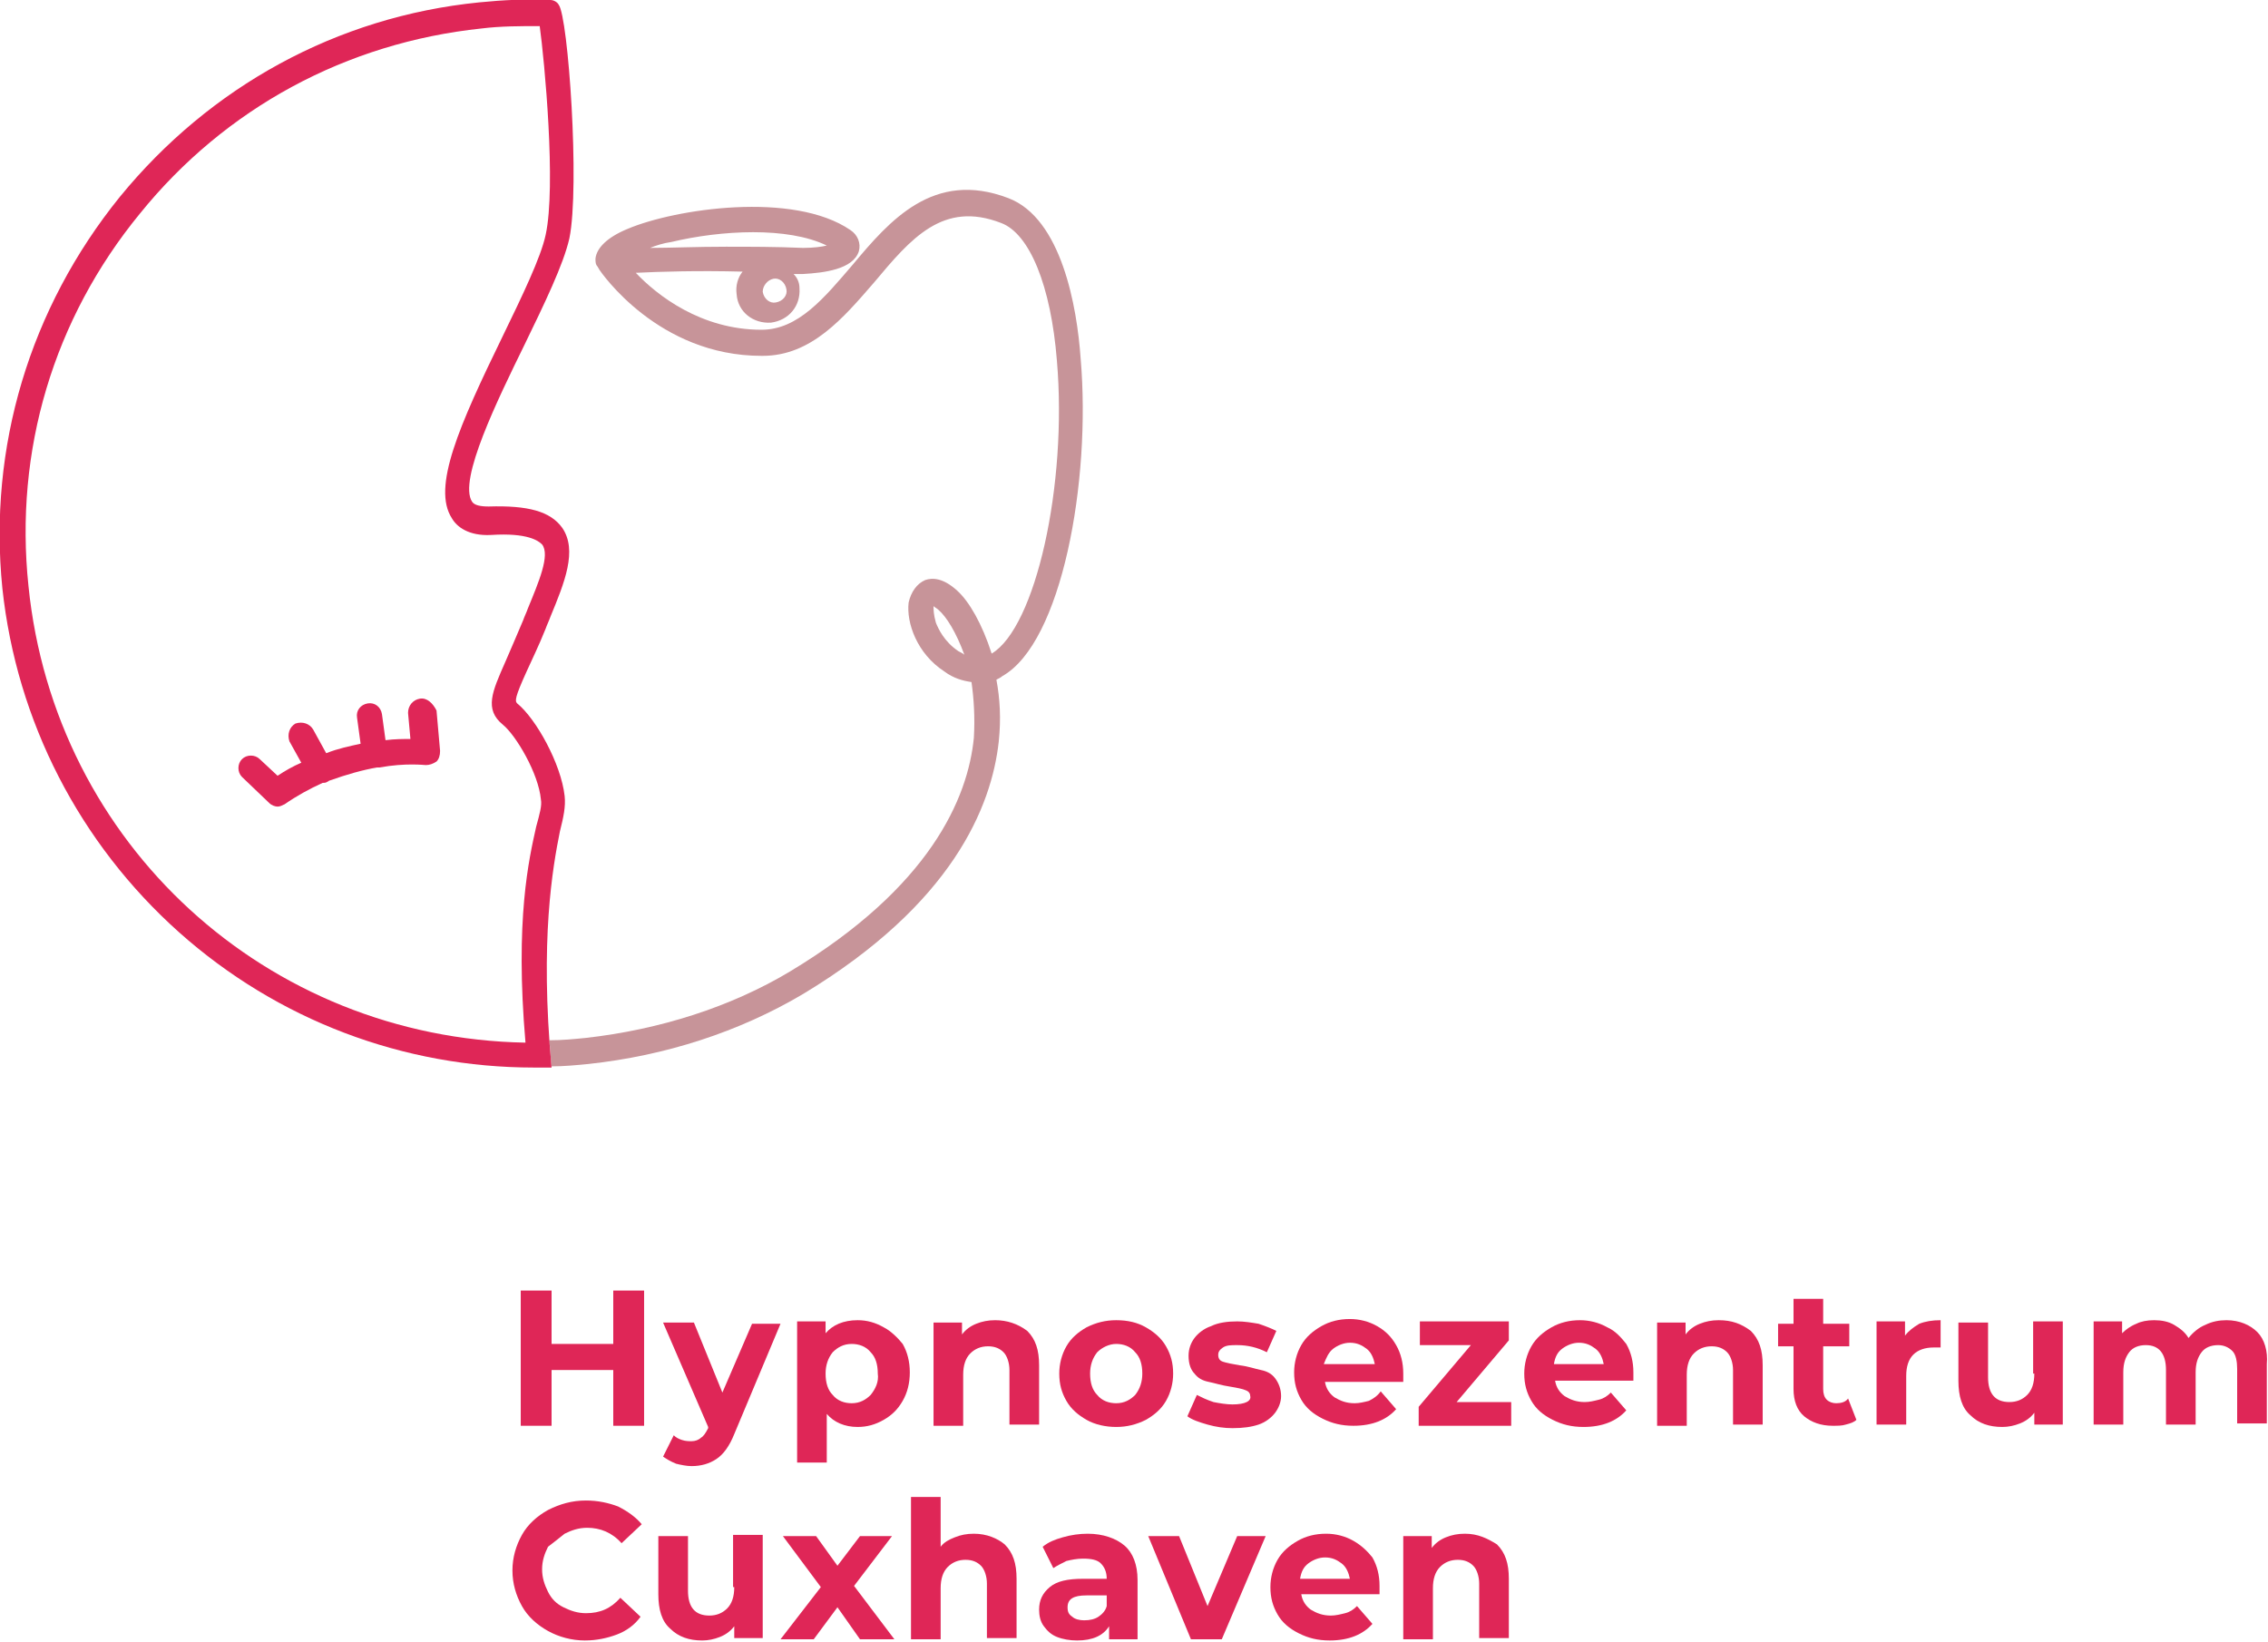
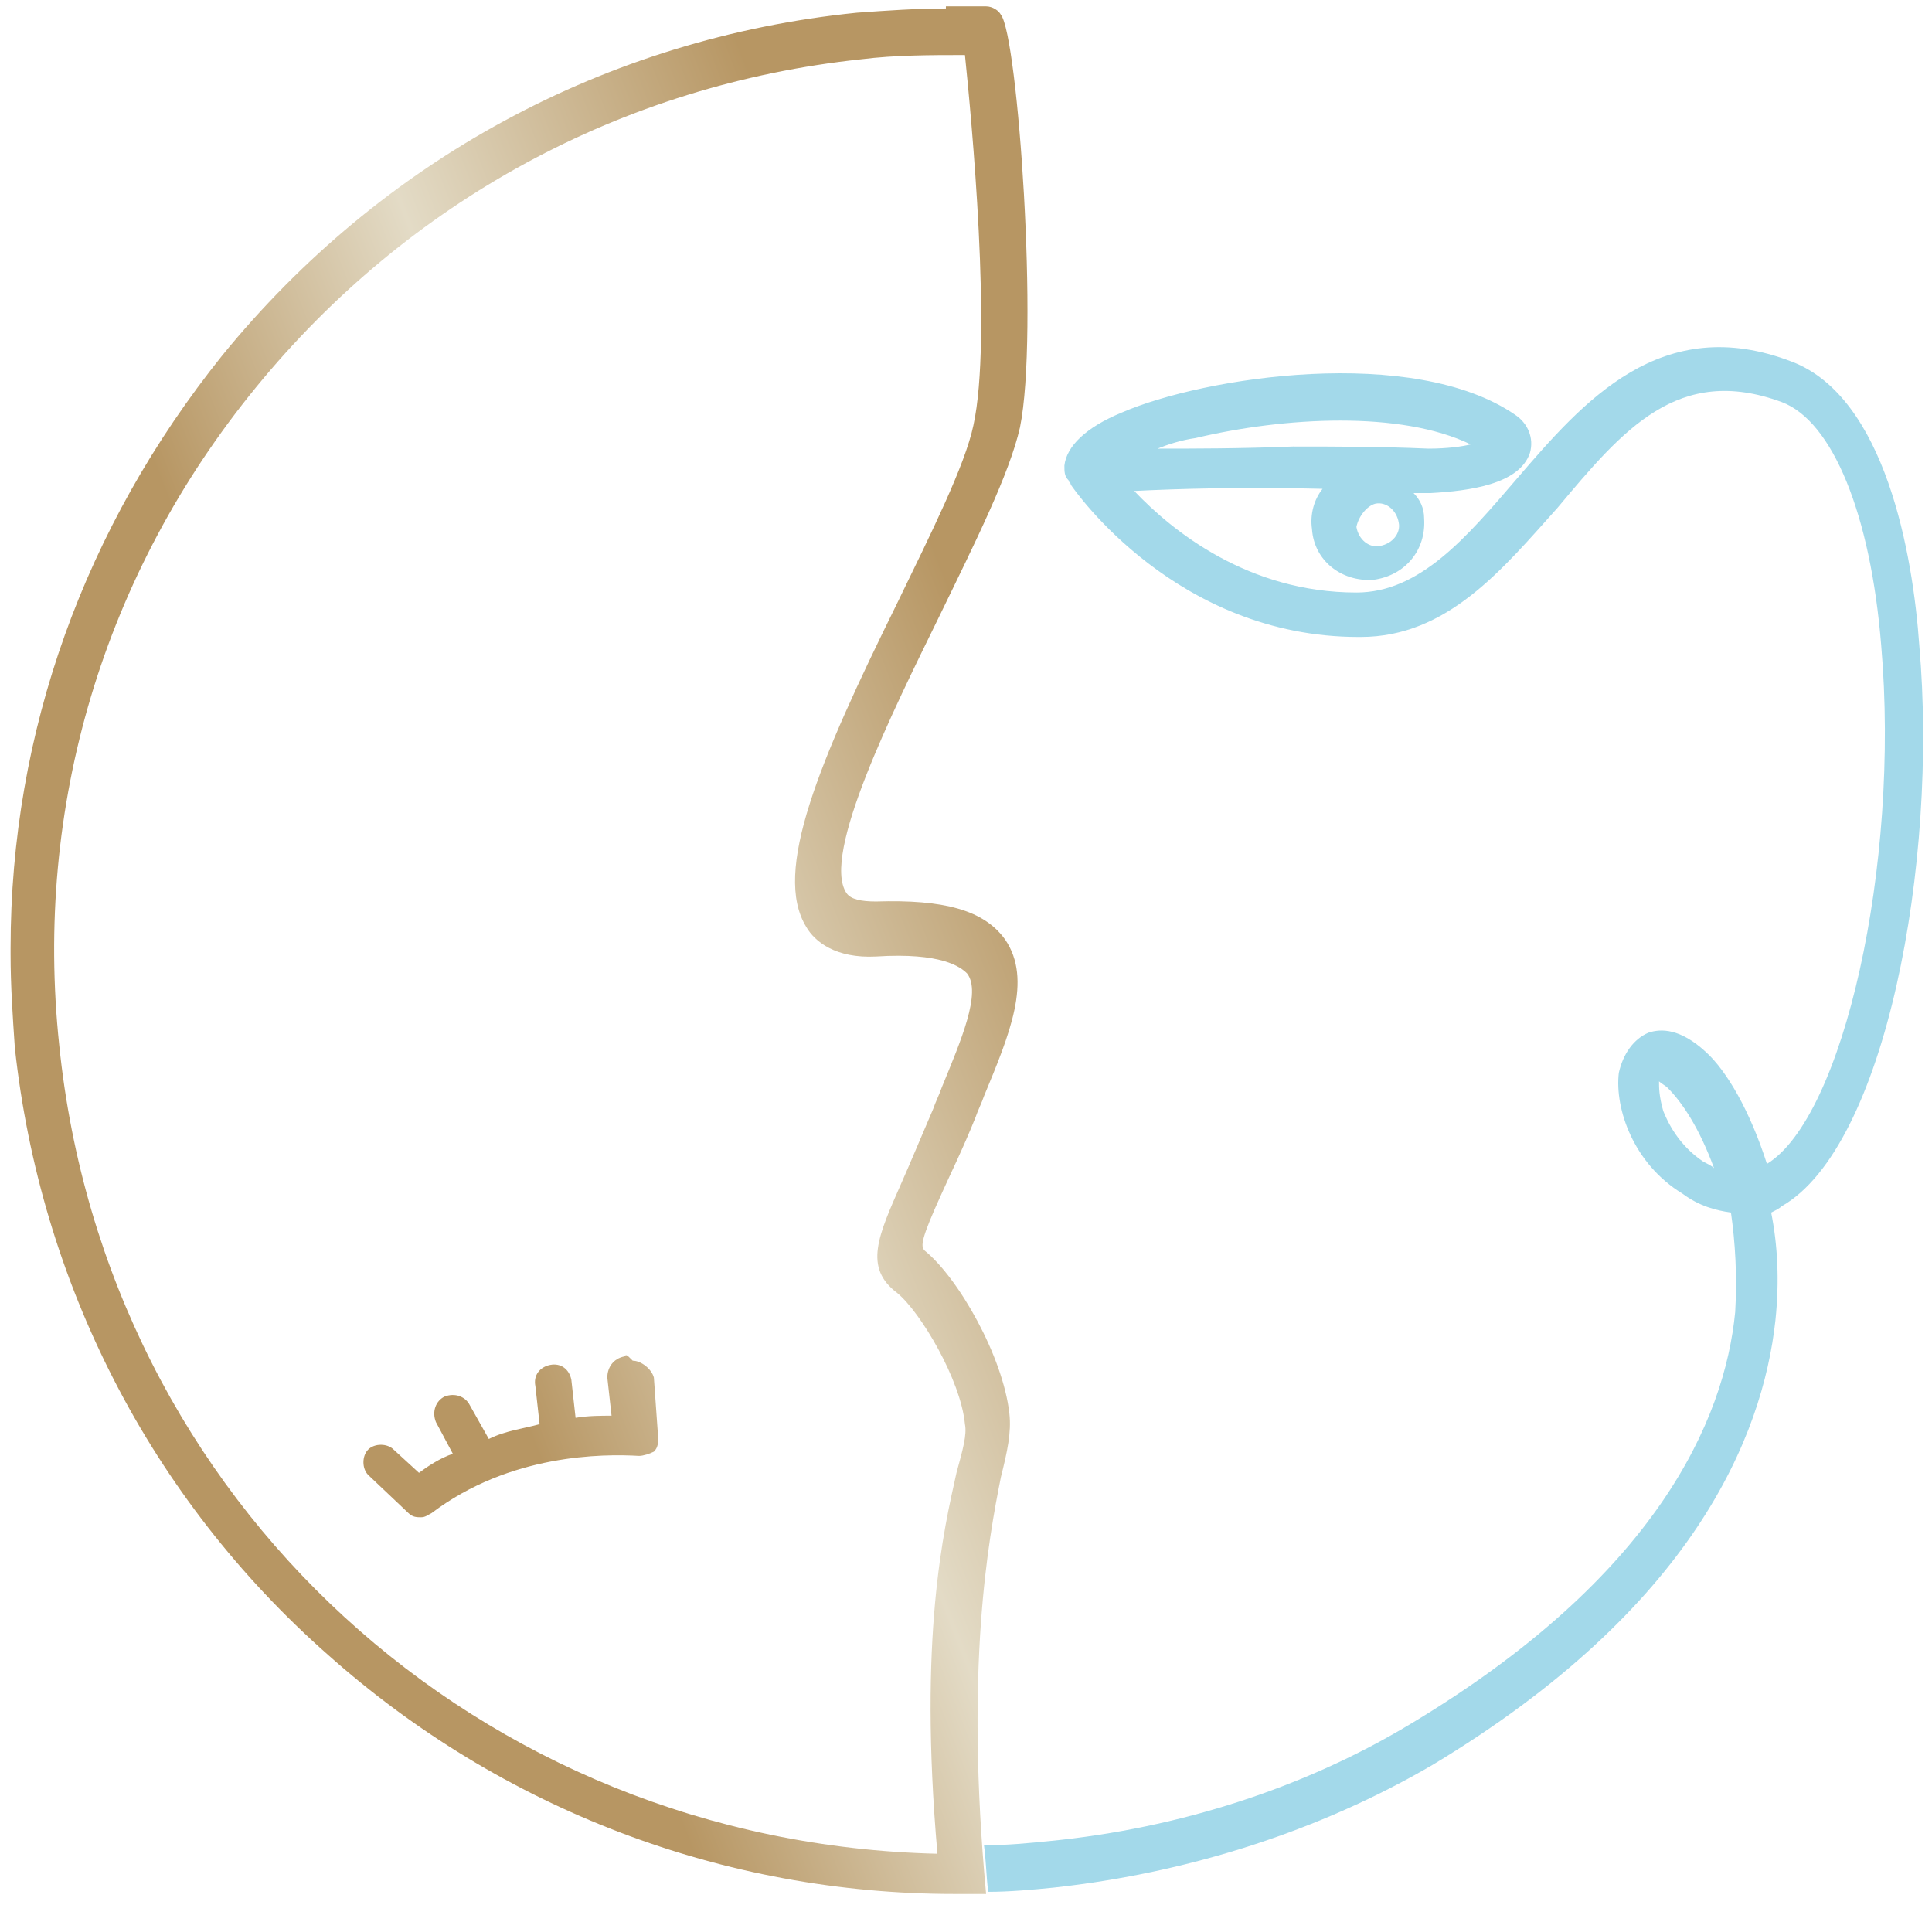
- <svg xmlns="http://www.w3.org/2000/svg" enable-background="new 0 0 191.2 138.4" version="1.1" viewBox="0 0 191.2 138.4">
-   <path fill="#C79499" d="m54.8 20.9c0.5-0.2 1.1-0.4 1.8-0.5 4.2-1 9.8-1.3 13.1 0.3-0.4 0.1-1.1 0.2-2 0.2-2.3-0.1-4.5-0.1-6.5-0.1-2.5 0-4.7 0.1-6.4 0.1m10.4 2.6c0.5-0.1 1 0.3 1.1 0.9 0.1 0.5-0.3 1-0.9 1.1-0.5 0.1-1-0.3-1.1-0.9 0-0.5 0.4-1 0.9-1.1m16.1 31.7c-0.1-0.1-0.3-0.2-0.5-0.3-1.2-0.8-1.7-1.9-1.9-2.4-0.2-0.7-0.2-1.1-0.2-1.4 0.1 0.1 0.3 0.2 0.4 0.3 0.7 0.6 1.5 1.9 2.2 3.8m9.8-25c-0.3-4.3-1.6-11.8-6.1-13.5-6.3-2.4-10 1.9-13.1 5.6-2.4 2.8-4.6 5.5-7.7 5.5-5.1 0-8.8-2.9-10.6-4.8 2-0.1 5.3-0.2 9-0.1-0.4 0.5-0.6 1.2-0.5 1.9 0.1 1.5 1.4 2.5 2.9 2.4 1.5-0.2 2.5-1.4 2.4-2.9 0-0.5-0.2-0.9-0.5-1.2h0.8c1.8-0.1 4.2-0.4 4.7-1.9 0.2-0.7-0.1-1.4-0.7-1.8-4.8-3.3-14.8-1.8-18.8-0.1-1.7 0.7-2.6 1.6-2.7 2.5 0 0.3 0 0.5 0.2 0.7 0 0.1 0.1 0.1 0.1 0.2 0.2 0.3 5 7.3 13.7 7.3h0.1c4.1 0 6.8-3.2 9.4-6.2 3.1-3.7 5.8-6.9 10.7-5 2.4 0.9 4.2 5.3 4.7 11.6 0.9 10.5-1.8 22.5-5.5 24.7-0.8-2.5-1.9-4.4-2.9-5.3-1.2-1.1-2.1-1.1-2.7-0.9-0.7 0.3-1.2 1-1.4 1.9-0.2 1.7 0.7 4.3 3 5.8 0.8 0.6 1.6 0.8 2.3 0.9 0.2 1.4 0.3 3 0.2 4.7-0.5 5.1-3.7 12.6-15.5 19.7-5 3-11 4.9-17.2 5.6-1 0.1-2 0.2-3.1 0.2 0.1 0.7 0.1 1.4 0.2 2.2 1 0 2.1-0.1 3.1-0.2 6.5-0.7 12.7-2.7 18.1-5.9 12.6-7.6 15.9-15.8 16.5-21.3 0.2-1.9 0.1-3.6-0.2-5.2 0.2-0.1 0.4-0.2 0.5-0.3 5-2.8 7.5-16.4 6.6-26.8" />
-   <path fill="#DF2657" d="m46.5 90c-1-10.8 0.1-16.9 0.7-19.9 0.3-1.2 0.5-2.1 0.4-3-0.3-2.7-2.4-6.5-4-7.8-0.2-0.2-0.2-0.5 0.8-2.7 0.4-0.9 1-2.1 1.6-3.6 0.1-0.3 0.3-0.7 0.4-1 1.2-2.9 2.3-5.6 1-7.5-1-1.4-2.9-1.9-6.2-1.8-0.7 0-1.2-0.1-1.4-0.4-1.2-1.8 2.2-8.7 4.4-13.2 1.7-3.5 3.3-6.8 3.8-9 0.9-4.4-0.1-18.7-0.9-19.7-0.1-0.2-0.4-0.4-0.7-0.4-2-0.1-4 0-6 0.2-12 1.2-22.7 7.1-30.3 16.4-7.6 9.4-11.1 21.1-9.9 33 1.2 11.2 6.5 21.5 14.9 29 8.3 7.4 18.9 11.4 29.9 11.4h1.5zm-44.1-40.6c-1.2-11.4 2.1-22.5 9.4-31.4 7.2-8.9 17.4-14.4 28.8-15.6 1.6-0.2 3.3-0.2 4.9-0.2 0.4 2.9 1.4 13.5 0.5 17.6-0.4 1.9-2 5.2-3.6 8.5-3.7 7.6-6 12.8-4.3 15.4 0.4 0.7 1.4 1.5 3.3 1.4 3.1-0.2 4 0.5 4.3 0.8 0.7 0.9-0.3 3.2-1.2 5.4-0.1 0.3-0.3 0.7-0.4 1-0.6 1.4-1.1 2.6-1.5 3.5-1.1 2.5-1.8 4-0.2 5.3 1.1 0.9 3 4.1 3.2 6.3 0.1 0.5-0.1 1.2-0.4 2.3-0.6 2.7-1.8 7.8-0.9 18.2-21.8-0.4-39.7-16.7-41.9-38.5z" />
-   <path fill="#DF2657" d="m35.4 58.9c-0.6 0.1-1 0.6-1 1.2l0.2 2.2c-0.6 0-1.3 0-2.1 0.1l-0.3-2.2c-0.1-0.6-0.6-1-1.2-0.9s-1 0.6-0.9 1.2l0.3 2.2c-0.9 0.2-1.9 0.4-2.9 0.8l-1.1-2c-0.3-0.5-0.9-0.7-1.5-0.5-0.5 0.3-0.7 0.9-0.5 1.5l1 1.8c-0.7 0.3-1.4 0.7-2 1.1l-1.5-1.4c-0.4-0.4-1.1-0.4-1.5 0s-0.4 1.1 0 1.5l2.3 2.2c0.2 0.2 0.5 0.3 0.7 0.3s0.4-0.1 0.6-0.2c1-0.7 2.1-1.3 3.2-1.8 0.1 0 0.3 0 0.4-0.1 0.1 0 0.1-0.1 0.2-0.1 1.4-0.5 2.8-0.9 4-1.1h0.2c2.2-0.4 3.8-0.2 3.9-0.2 0.3 0 0.6-0.1 0.9-0.3 0.2-0.2 0.3-0.5 0.3-0.9l-0.3-3.4c-0.3-0.6-0.8-1.1-1.4-1z" />
-   <path fill="#DF2657" d="m91.7 129.3c-0.7 0-1.4 0.1-2.1 0.3s-1.2 0.4-1.7 0.8l0.9 1.8c0.3-0.2 0.7-0.4 1.1-0.6 0.4-0.1 0.9-0.2 1.4-0.2 0.7 0 1.2 0.1 1.5 0.4s0.5 0.7 0.5 1.3h-2c-1.3 0-2.2 0.2-2.8 0.7s-0.9 1.1-0.9 1.9c0 0.5 0.1 1 0.4 1.4s0.6 0.7 1.1 0.9 1.1 0.3 1.7 0.3c1.3 0 2.2-0.4 2.7-1.2v1.1h2.4v-5c0-1.3-0.4-2.3-1.1-2.9s-1.8-1-3.1-1zm1.6 6.1c-0.1 0.4-0.4 0.7-0.7 0.9s-0.7 0.3-1.2 0.3c-0.4 0-0.8-0.1-1-0.3-0.3-0.2-0.4-0.4-0.4-0.8 0-0.7 0.5-1 1.6-1h1.7v0.9z" />
-   <polygon fill="#DF2657" points="101.8 135.4 99.4 129.5 96.8 129.5 100.4 138.2 103 138.2 106.7 129.5 104.3 129.5" />
-   <path fill="#DF2657" d="m82.1 129.3c-0.6 0-1.1 0.1-1.6 0.3s-0.9 0.4-1.2 0.8v-4.2h-2.5v12h2.5v-4.3c0-0.8 0.2-1.4 0.6-1.8s0.9-0.6 1.5-0.6 1 0.2 1.3 0.5 0.5 0.9 0.5 1.5v4.6h2.5v-5c0-1.3-0.3-2.2-1-2.9-0.6-0.5-1.5-0.9-2.6-0.9z" />
-   <polygon fill="#DF2657" points="75.2 129.5 72.5 129.5 70.6 132 68.8 129.5 66 129.5 69.2 133.8 65.8 138.2 68.6 138.2 70.6 135.5 72.5 138.2 75.4 138.2 72 133.7" />
-   <path fill="#DF2657" d="m47.6 129.3c0.6-0.3 1.2-0.5 1.9-0.5 1.1 0 2.1 0.4 2.9 1.3l1.7-1.6c-0.5-0.6-1.2-1.1-2-1.5-0.8-0.3-1.7-0.5-2.7-0.5-1.2 0-2.2 0.3-3.2 0.8-0.9 0.5-1.7 1.2-2.2 2.1s-0.8 1.9-0.8 3 0.3 2.1 0.8 3 1.3 1.6 2.2 2.1 2 0.8 3.1 0.8c1 0 1.9-0.2 2.7-0.5s1.5-0.8 2-1.5l-1.7-1.6c-0.8 0.9-1.7 1.3-2.9 1.3-0.7 0-1.3-0.2-1.9-0.5s-1-0.7-1.3-1.3-0.5-1.2-0.5-1.9 0.2-1.3 0.5-1.9c0.4-0.3 0.9-0.7 1.4-1.1z" />
-   <path fill="#DF2657" d="m61.9 133.8c0 0.8-0.2 1.4-0.6 1.8s-0.9 0.6-1.5 0.6c-1.2 0-1.8-0.7-1.8-2.1v-4.6h-2.5v4.9c0 1.3 0.3 2.3 1 2.9 0.7 0.7 1.6 1 2.7 1 0.5 0 1-0.1 1.5-0.3s0.9-0.5 1.2-0.9v1h2.4v-8.7h-2.5v4.4z" />
-   <path fill="#DF2657" d="m123.5 129.3c-0.6 0-1.1 0.1-1.6 0.3s-0.9 0.5-1.2 0.9v-1h-2.4v8.7h2.5v-4.3c0-0.8 0.2-1.4 0.6-1.8s0.9-0.6 1.5-0.6 1 0.2 1.3 0.5 0.5 0.9 0.5 1.5v4.6h2.5v-5c0-1.3-0.3-2.2-1-2.9-0.8-0.5-1.6-0.9-2.7-0.9z" />
-   <path fill="#DF2657" d="m114.1 129.9c-0.7-0.4-1.5-0.6-2.3-0.6-0.9 0-1.7 0.2-2.4 0.6s-1.3 0.9-1.7 1.6-0.6 1.5-0.6 2.3c0 0.9 0.2 1.6 0.6 2.3s1 1.2 1.8 1.6 1.6 0.6 2.6 0.6c1.6 0 2.8-0.5 3.6-1.4l-1.3-1.5c-0.3 0.3-0.6 0.5-1 0.6s-0.8 0.2-1.2 0.2c-0.7 0-1.2-0.2-1.7-0.5-0.4-0.3-0.7-0.7-0.8-1.3h6.6v-0.7c0-0.9-0.2-1.7-0.6-2.4-0.4-0.5-0.9-1-1.6-1.4zm-4.5 3.2c0.1-0.6 0.3-1 0.7-1.3s0.9-0.5 1.4-0.5c0.6 0 1 0.2 1.4 0.5s0.6 0.8 0.7 1.3h-4.2z" />
-   <path fill="#DF2657" d="m60.9 117.4-2.4-5.9h-2.6l3.8 8.8v0.1c-0.2 0.4-0.4 0.7-0.6 0.8-0.2 0.2-0.5 0.3-0.8 0.3-0.2 0-0.5 0-0.8-0.1s-0.5-0.2-0.7-0.4l-0.9 1.8c0.3 0.2 0.6 0.4 1.1 0.6 0.4 0.1 0.9 0.2 1.3 0.2 0.8 0 1.5-0.2 2.1-0.6s1.1-1.1 1.5-2.1l3.9-9.3h-2.4l-2.5 5.8z" />
-   <polygon fill="#DF2657" points="51.7 113.3 46.5 113.3 46.5 108.8 43.9 108.8 43.9 120.2 46.5 120.2 46.5 115.5 51.7 115.5 51.7 120.2 54.3 120.2 54.3 108.8 51.7 108.8" />
-   <path fill="#DF2657" d="m103.9 118.4c-0.5 0-1.1-0.1-1.6-0.2-0.6-0.2-1-0.4-1.4-0.6l-0.8 1.8c0.4 0.3 1 0.5 1.7 0.7s1.4 0.3 2.1 0.3c0.9 0 1.6-0.1 2.2-0.3s1.1-0.6 1.4-1 0.5-0.9 0.5-1.4c0-0.6-0.2-1.1-0.5-1.5s-0.7-0.6-1.2-0.7-1-0.3-1.8-0.4c-0.6-0.1-1.1-0.2-1.4-0.3s-0.4-0.3-0.4-0.6c0-0.2 0.1-0.4 0.4-0.6s0.7-0.2 1.2-0.2c0.9 0 1.7 0.2 2.5 0.6l0.8-1.8c-0.4-0.2-0.9-0.4-1.5-0.6-0.6-0.1-1.2-0.2-1.8-0.2-0.8 0-1.6 0.1-2.2 0.4-0.6 0.2-1.1 0.6-1.4 1s-0.5 0.9-0.5 1.5c0 0.7 0.2 1.2 0.5 1.5 0.3 0.4 0.7 0.6 1.2 0.7s1.1 0.3 1.8 0.4c0.6 0.1 1.1 0.2 1.3 0.3 0.3 0.1 0.4 0.3 0.4 0.5 0.1 0.4-0.4 0.7-1.5 0.7z" />
-   <path fill="#DF2657" d="m135.5 111.9c-0.7-0.4-1.5-0.6-2.3-0.6-0.9 0-1.7 0.2-2.4 0.6s-1.3 0.9-1.7 1.6-0.6 1.5-0.6 2.3c0 0.9 0.2 1.6 0.6 2.3s1 1.2 1.8 1.6 1.6 0.6 2.6 0.6c1.6 0 2.8-0.5 3.6-1.4l-1.3-1.5c-0.3 0.3-0.6 0.5-1 0.6s-0.8 0.2-1.2 0.2c-0.7 0-1.2-0.2-1.7-0.5-0.4-0.3-0.7-0.7-0.8-1.3h6.6v-0.7c0-0.9-0.2-1.7-0.6-2.4-0.4-0.5-0.9-1.1-1.6-1.4zm-4.5 3.1c0.1-0.6 0.3-1 0.7-1.3s0.9-0.5 1.4-0.5c0.6 0 1 0.2 1.4 0.5s0.6 0.8 0.7 1.3h-4.2z" />
-   <path fill="#DF2657" d="m160.6 112.6v-1.2h-2.4v8.7h2.5v-4.1c0-0.8 0.2-1.4 0.6-1.8s1-0.6 1.7-0.6h0.6v-2.3c-0.7 0-1.3 0.1-1.8 0.3-0.5 0.3-0.9 0.6-1.2 1z" />
-   <path fill="#DF2657" d="m154.8 118.3c-0.3 0-0.6-0.1-0.8-0.3s-0.3-0.5-0.3-0.9v-3.6h2.2v-1.9h-2.2v-2.1h-2.5v2.1h-1.3v1.9h1.3v3.6c0 1 0.3 1.8 0.9 2.3s1.4 0.8 2.4 0.8c0.4 0 0.8 0 1.1-0.1 0.4-0.1 0.7-0.2 0.9-0.4l-0.7-1.8c-0.2 0.3-0.6 0.4-1 0.4z" />
-   <path fill="#DF2657" d="m144.9 111.3c-0.6 0-1.1 0.1-1.6 0.3s-0.9 0.5-1.2 0.9v-1h-2.4v8.7h2.5v-4.3c0-0.8 0.2-1.4 0.6-1.8s0.9-0.6 1.5-0.6 1 0.2 1.3 0.5 0.5 0.9 0.5 1.5v4.6h2.5v-5c0-1.3-0.3-2.2-1-2.9-0.8-0.6-1.6-0.9-2.7-0.9z" />
-   <path fill="#DF2657" d="m190.3 112.3c-0.6-0.6-1.5-1-2.6-1-0.6 0-1.2 0.1-1.8 0.4-0.5 0.2-1 0.6-1.4 1.1-0.3-0.5-0.7-0.8-1.2-1.1s-1.1-0.4-1.7-0.4-1.1 0.1-1.5 0.3c-0.5 0.2-0.9 0.5-1.2 0.8v-1h-2.4v8.7h2.5v-4.4c0-0.8 0.2-1.3 0.5-1.7s0.8-0.6 1.4-0.6c1.1 0 1.7 0.7 1.7 2.1v4.6h2.5v-4.4c0-0.8 0.2-1.3 0.5-1.7s0.8-0.6 1.4-0.6c0.5 0 0.9 0.2 1.2 0.5s0.4 0.9 0.4 1.5v4.6h2.5v-5c0.1-1.1-0.2-2.1-0.8-2.7z" />
-   <path fill="#DF2657" d="m171.5 115.8c0 0.8-0.2 1.4-0.6 1.8s-0.9 0.6-1.5 0.6c-1.2 0-1.8-0.7-1.8-2.1v-4.6h-2.5v4.9c0 1.3 0.3 2.3 1 2.9 0.7 0.7 1.6 1 2.7 1 0.5 0 1-0.1 1.5-0.3s0.9-0.5 1.2-0.9v1h2.4v-8.7h-2.5v4.4z" />
-   <path fill="#DF2657" d="m83.9 111.3c-0.6 0-1.1 0.1-1.6 0.3s-0.9 0.5-1.2 0.9v-1h-2.4v8.7h2.5v-4.3c0-0.8 0.2-1.4 0.6-1.8s0.9-0.6 1.5-0.6 1 0.2 1.3 0.5 0.5 0.9 0.5 1.5v4.6h2.5v-5c0-1.3-0.3-2.2-1-2.9-0.8-0.6-1.7-0.9-2.7-0.9z" />
-   <polygon fill="#DF2657" points="127.2 113 127.2 111.4 119.7 111.4 119.7 113.4 124 113.4 119.6 118.6 119.6 120.2 127.4 120.2 127.4 118.2 122.8 118.2" />
-   <path fill="#DF2657" d="m98.3 118.1c0.4-0.7 0.6-1.5 0.6-2.3 0-0.9-0.2-1.6-0.6-2.3s-1-1.2-1.7-1.6-1.5-0.6-2.5-0.6c-0.9 0-1.7 0.2-2.5 0.6-0.7 0.4-1.3 0.9-1.7 1.6s-0.6 1.5-0.6 2.3c0 0.9 0.2 1.6 0.6 2.3s1 1.2 1.7 1.6 1.6 0.6 2.5 0.6 1.7-0.2 2.5-0.6c0.7-0.4 1.3-0.9 1.7-1.6zm-2.6-0.5c-0.4 0.4-0.9 0.7-1.6 0.7-0.6 0-1.2-0.2-1.6-0.7-0.4-0.4-0.6-1-0.6-1.8 0-0.7 0.2-1.3 0.6-1.8 0.4-0.4 1-0.7 1.6-0.7s1.2 0.2 1.6 0.7c0.4 0.4 0.6 1 0.6 1.8 0 0.7-0.2 1.3-0.6 1.8z" />
-   <path fill="#DF2657" d="m74.5 111.9c-0.7-0.4-1.4-0.6-2.2-0.6-1.2 0-2.1 0.4-2.7 1.1v-1h-2.4v11.9h2.5v-4.1c0.6 0.7 1.5 1.1 2.6 1.1 0.8 0 1.5-0.2 2.2-0.6s1.2-0.9 1.6-1.6 0.6-1.5 0.6-2.4-0.2-1.7-0.6-2.4c-0.4-0.5-1-1.1-1.6-1.4zm-1.1 5.7c-0.4 0.4-0.9 0.7-1.6 0.7-0.6 0-1.2-0.2-1.6-0.7-0.4-0.4-0.6-1-0.6-1.8 0-0.7 0.2-1.3 0.6-1.8 0.4-0.4 0.9-0.7 1.6-0.7 0.6 0 1.2 0.2 1.6 0.7 0.4 0.4 0.6 1 0.6 1.8 0.1 0.7-0.2 1.3-0.6 1.8z" />
-   <path fill="#DF2657" d="m115.4 118.1c-0.4 0.1-0.8 0.2-1.2 0.2-0.7 0-1.2-0.2-1.7-0.5-0.4-0.3-0.7-0.7-0.8-1.3h6.6v-0.7c0-0.9-0.2-1.7-0.6-2.4s-0.9-1.2-1.6-1.6-1.5-0.6-2.3-0.6c-0.9 0-1.7 0.2-2.4 0.6s-1.3 0.9-1.7 1.6-0.6 1.5-0.6 2.3c0 0.9 0.2 1.6 0.6 2.3s1 1.2 1.8 1.6 1.6 0.6 2.6 0.6c1.6 0 2.8-0.5 3.6-1.4l-1.3-1.5c-0.3 0.4-0.6 0.6-1 0.8zm-3-4.4c0.4-0.3 0.9-0.5 1.4-0.5 0.6 0 1 0.2 1.4 0.5s0.6 0.8 0.7 1.3h-4.3c0.2-0.5 0.4-1 0.8-1.3z" />
+ <svg xmlns="http://www.w3.org/2000/svg" xmlns:xlink="http://www.w3.org/1999/xlink" version="1.1" id="Ebene_1" x="0px" y="0px" viewBox="0 0 91.3 90" enable-background="new 0 0 91.3 90" xml:space="preserve">
+   <g>
+     <g>
+       <path fill="#A3D9EA" d="M90.7,30.5c-0.3-4.3-1.6-11.7-6-13.4c-6.2-2.4-9.9,1.9-13,5.5c-2.4,2.8-4.6,5.4-7.6,5.4    c-5.1,0-8.7-2.9-10.5-4.8c2-0.1,5.2-0.2,8.9-0.1c-0.4,0.5-0.6,1.2-0.5,1.9c0.1,1.5,1.4,2.5,2.9,2.4c1.5-0.2,2.5-1.4,2.4-2.9    c0-0.5-0.2-0.9-0.5-1.2h0.7h0.1c1.8-0.1,4.2-0.4,4.7-1.9c0.2-0.7-0.1-1.4-0.7-1.8c-4.8-3.3-14.7-1.8-18.6-0.1    c-1.7,0.7-2.6,1.6-2.7,2.5c0,0.3,0,0.5,0.2,0.7c0,0.1,0.1,0.1,0.1,0.2c0.2,0.3,5,7.2,13.6,7.2h0.1c4.1,0,6.7-3.2,9.3-6.1    c3.1-3.7,5.7-6.8,10.6-5c2.4,0.9,4.2,5.3,4.7,11.5c0.9,10.4-1.8,22.3-5.4,24.5c-0.8-2.5-1.9-4.4-2.9-5.3c-1.2-1.1-2.1-1.1-2.7-0.9    c-0.7,0.3-1.2,1-1.4,1.9c-0.2,1.7,0.7,4.3,3,5.7c0.8,0.6,1.6,0.8,2.3,0.9c0.2,1.4,0.3,3,0.2,4.7c-0.5,5.1-3.7,12.5-15.4,19.5    c-5,3-10.9,4.9-17,5.5c-1,0.1-2,0.2-3.1,0.2c0.1,0.7,0.1,1.4,0.2,2.2h0c1,0,2.1-0.1,3.1-0.2c6.4-0.7,12.6-2.7,17.9-5.8    C80,76,83.3,67.9,83.9,62.4c0.2-1.9,0.1-3.6-0.2-5.1c0.2-0.1,0.4-0.2,0.5-0.3C89.1,54.2,91.6,40.8,90.7,30.5 M81,55.2    c-0.1-0.1-0.3-0.2-0.5-0.3c-1.2-0.8-1.7-1.9-1.9-2.4c-0.2-0.7-0.2-1.1-0.2-1.4c0.1,0.1,0.3,0.2,0.4,0.3    C79.5,52.1,80.3,53.3,81,55.2 M65,23.8c0.5-0.1,1,0.3,1.1,0.9c0.1,0.5-0.3,1-0.9,1.1c-0.5,0.1-1-0.3-1.1-0.9    C64.2,24.4,64.6,23.9,65,23.8 M54.7,21.2c0.5-0.2,1.1-0.4,1.8-0.5c4.2-1,9.7-1.3,13,0.3c-0.4,0.1-1.1,0.2-2,0.2    c-2.3-0.1-4.5-0.1-6.4-0.1C58.6,21.2,56.4,21.2,54.7,21.2" />
+     </g>
+     <g>
+       <defs>
+         <path id="SVGID_1_" d="M29.5,64.1c-0.5,0.1-0.8,0.5-0.8,1l0.2,1.8c-0.5,0-1.1,0-1.7,0.1l-0.2-1.8c-0.1-0.5-0.5-0.8-1-0.7     c-0.5,0.1-0.8,0.5-0.7,1l0.2,1.8c-0.7,0.2-1.6,0.3-2.4,0.7l-0.9-1.6c-0.2-0.4-0.7-0.6-1.2-0.4c-0.4,0.2-0.6,0.7-0.4,1.2l0.8,1.5     c-0.6,0.2-1.2,0.6-1.6,0.9l-1.2-1.1c-0.3-0.3-0.9-0.3-1.2,0c-0.3,0.3-0.3,0.9,0,1.2l1.9,1.8c0.2,0.2,0.4,0.2,0.6,0.2     s0.3-0.1,0.5-0.2c3.7-2.8,8.1-2.8,9.8-2.7c0.2,0,0.5-0.1,0.7-0.2c0.2-0.2,0.2-0.4,0.2-0.7l-0.2-2.8c-0.1-0.4-0.6-0.8-1-0.8     C29.6,64,29.6,64,29.5,64.1 M2.8,49.4c-1.2-11.3,2.1-22.3,9.3-31.1C19.3,9.5,29.4,4,40.7,2.8c1.6-0.2,3.3-0.2,4.9-0.2     C45.9,5.5,46.9,16,46,20.1c-0.4,1.9-2,5.1-3.6,8.4c-3.7,7.5-5.9,12.7-4.3,15.3c0.4,0.7,1.4,1.5,3.3,1.4c3.1-0.2,4,0.5,4.3,0.8     c0.7,0.9-0.3,3.2-1.2,5.4c-0.1,0.3-0.3,0.7-0.4,1c-0.6,1.4-1.1,2.6-1.5,3.5c-1.1,2.5-1.8,4-0.2,5.2c1.1,0.9,3,4.1,3.2,6.2     c0.1,0.5-0.1,1.2-0.4,2.3c-0.6,2.7-1.8,7.7-0.9,18C22.7,87.1,5,71,2.8,49.4 M44.7,0.4c-1.4,0-2.8,0.1-4.2,0.2     c-11.9,1.2-22.5,7-30,16.2c-6.5,8.1-10,17.8-10,28v0.3c0,1.5,0.1,2.9,0.2,4.4c1.2,11.1,6.4,21.3,14.8,28.7     c8.2,7.3,18.7,11.3,29.6,11.3h1.5c-1-10.7,0.1-16.7,0.7-19.7c0.3-1.2,0.5-2.1,0.4-3c-0.3-2.7-2.4-6.4-4-7.7     c-0.2-0.2-0.2-0.5,0.8-2.7c0.4-0.9,1-2.1,1.6-3.6c0.1-0.3,0.3-0.7,0.4-1c1.2-2.9,2.3-5.5,1-7.4c-1-1.4-2.9-1.9-6.1-1.8     c-0.7,0-1.2-0.1-1.4-0.4c-1.2-1.8,2.2-8.6,4.4-13.1c1.7-3.5,3.3-6.7,3.8-8.9c0.9-4.4-0.1-18.5-0.9-19.5c-0.1-0.2-0.4-0.4-0.7-0.4     c-0.5,0-1,0-1.5,0H44.7z" />
+       </defs>
+       <clipPath id="SVGID_2_">
+         <use xlink:href="#SVGID_1_" overflow="visible" />
+       </clipPath>
+       <linearGradient id="SVGID_3_" gradientUnits="userSpaceOnUse" x1="-51.535" y1="200.54" x2="-49.488" y2="200.54" gradientTransform="matrix(15.4959 -6.0105 -6.0105 -15.4959 2020.223 2846.045)">
+         <stop offset="0" style="stop-color:#B79663" />
+         <stop offset="3.296700e-02" style="stop-color:#B79663" />
+         <stop offset="0.483" style="stop-color:#E3DBC6" />
+         <stop offset="1" style="stop-color:#B79663" />
+       </linearGradient>
+       <polygon clip-path="url(#SVGID_2_)" fill="url(#SVGID_3_)" points="-29.6,12.1 42.5,-15.9 78.9,77.9 6.8,105.9   " />
+     </g>
+   </g>
</svg>
